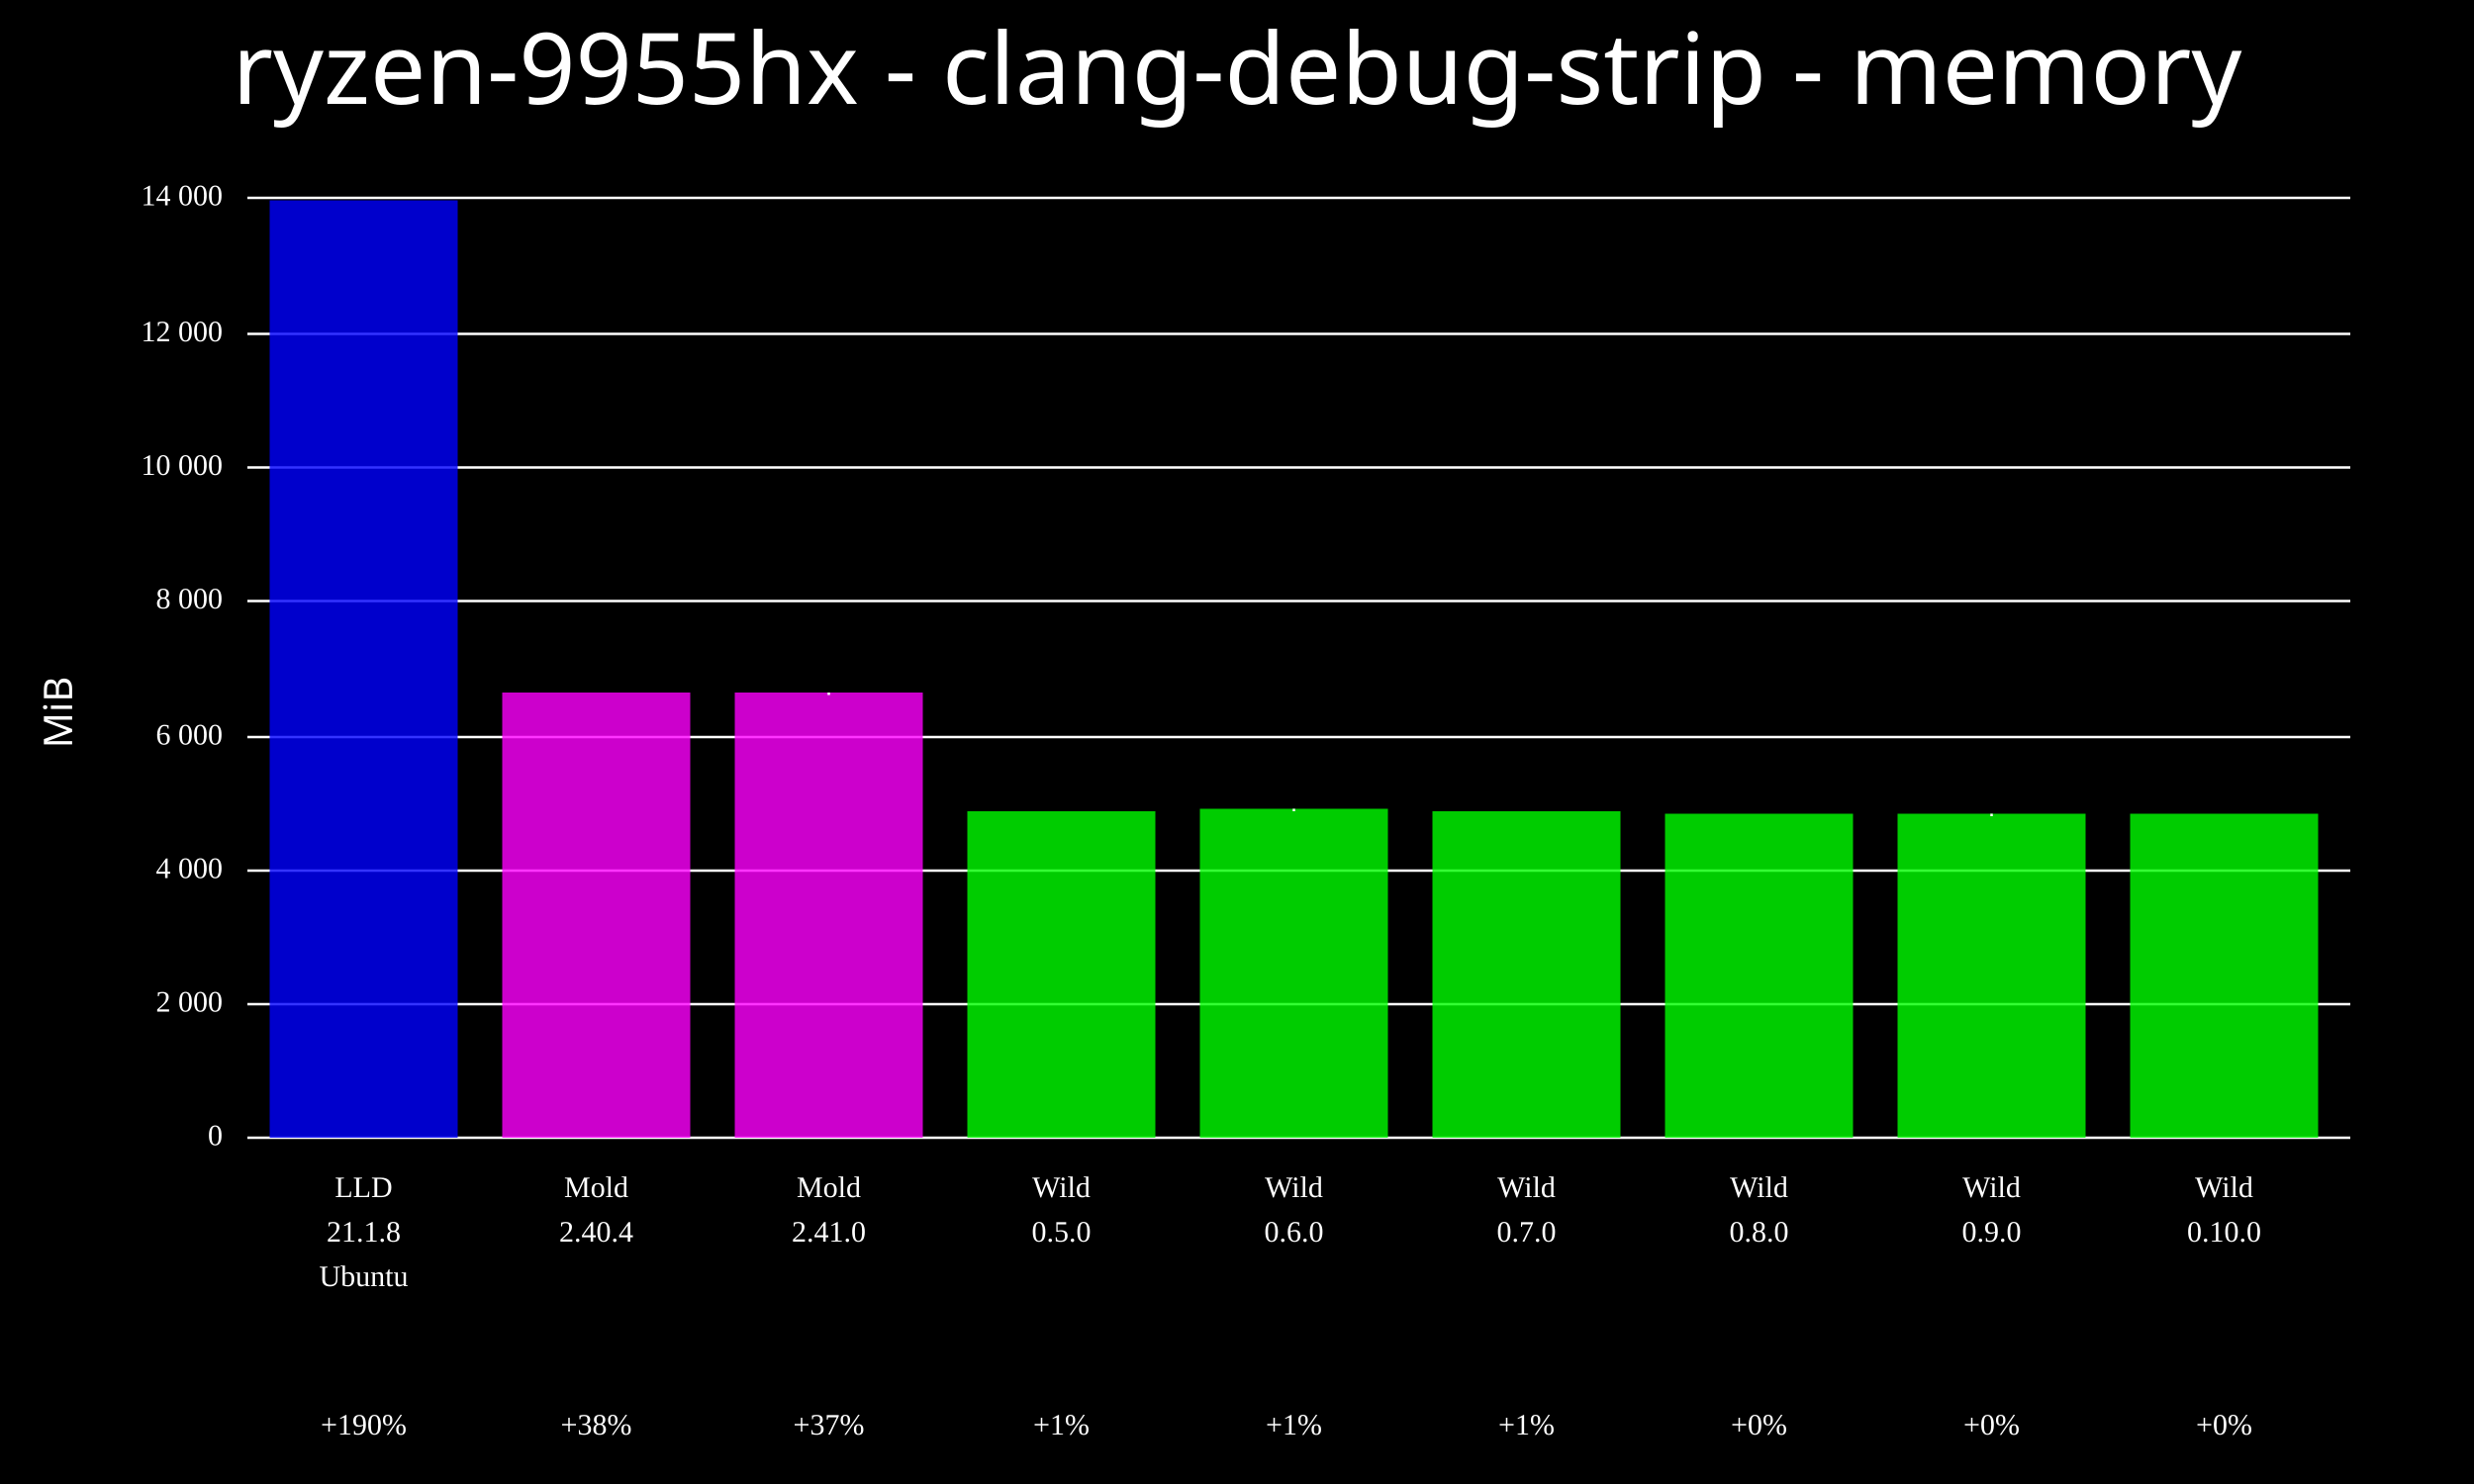
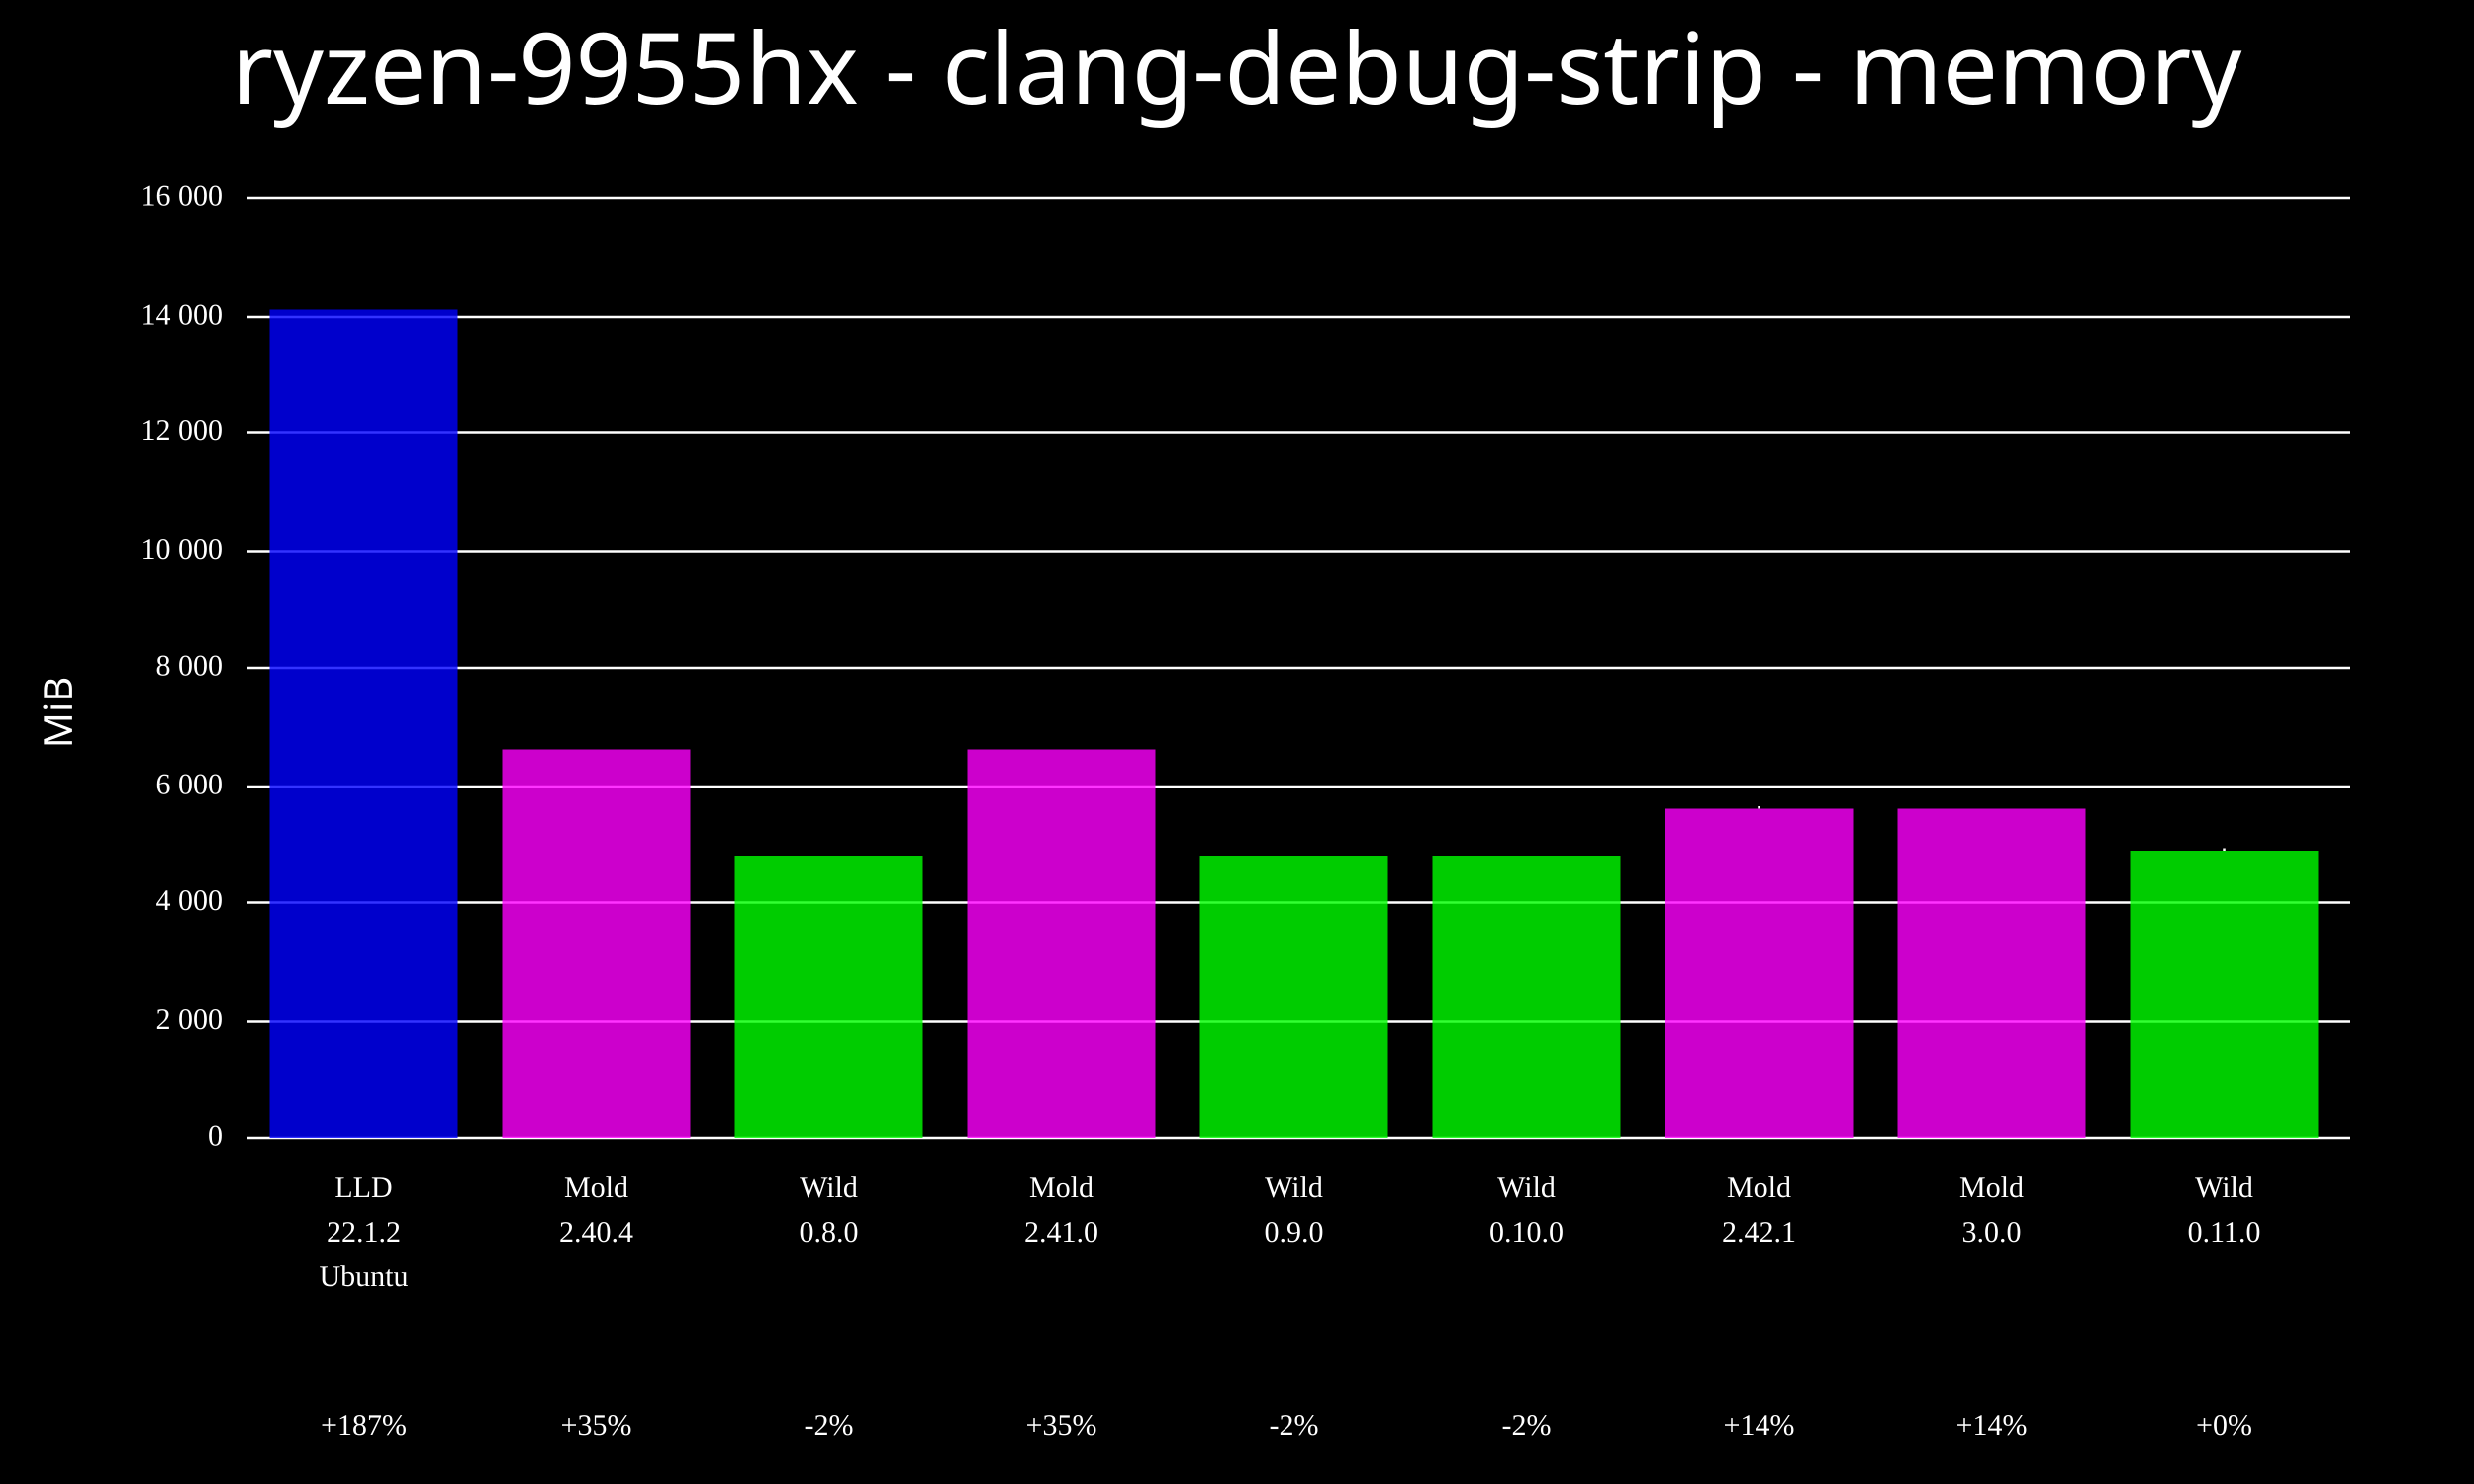
<svg xmlns="http://www.w3.org/2000/svg" width="1000" height="600" viewBox="0 0 1000 600">
  <rect x="0" y="0" width="1000" height="600" fill="#000000" />
  <text x="500" y="10" dy="0.8em" text-anchor="middle" font-family="sans-serif" font-size="40" fill="#FFFFFF">
ryzen-9955hx - clang-debug-strip - memory</text>
  <text x="5" y="300" dy="0.76em" text-anchor="middle" font-family="sans-serif" font-size="16" fill="#FFFFFF" transform="rotate(270, 5, 288)">MiB</text>
  <line x1="100" y1="460" x2="950" y2="460" stroke="#FFFFFF" />
  <text x="90" y="460" dy="0.5ex" text-anchor="end" fill="#FFFFFF">0</text>
-   <line x1="100" y1="406" x2="950" y2="406" stroke="#FFFFFF" />
-   <text x="90" y="406" dy="0.5ex" text-anchor="end" fill="#FFFFFF">2 000</text>
-   <line x1="100" y1="352" x2="950" y2="352" stroke="#FFFFFF" />
-   <text x="90" y="352" dy="0.5ex" text-anchor="end" fill="#FFFFFF">4 000</text>
-   <line x1="100" y1="298" x2="950" y2="298" stroke="#FFFFFF" />
-   <text x="90" y="298" dy="0.5ex" text-anchor="end" fill="#FFFFFF">6 000</text>
-   <line x1="100" y1="243" x2="950" y2="243" stroke="#FFFFFF" />
-   <text x="90" y="243" dy="0.5ex" text-anchor="end" fill="#FFFFFF">8 000</text>
-   <line x1="100" y1="189" x2="950" y2="189" stroke="#FFFFFF" />
-   <text x="90" y="189" dy="0.5ex" text-anchor="end" fill="#FFFFFF">10 000</text>
-   <line x1="100" y1="135" x2="950" y2="135" stroke="#FFFFFF" />
-   <text x="90" y="135" dy="0.5ex" text-anchor="end" fill="#FFFFFF">12 000</text>
+   <line x1="100" y1="413" x2="950" y2="413" stroke="#FFFFFF" />
+   <text x="90" y="413" dy="0.5ex" text-anchor="end" fill="#FFFFFF">2 000</text>
+   <line x1="100" y1="365" x2="950" y2="365" stroke="#FFFFFF" />
+   <text x="90" y="365" dy="0.5ex" text-anchor="end" fill="#FFFFFF">4 000</text>
+   <line x1="100" y1="318" x2="950" y2="318" stroke="#FFFFFF" />
+   <text x="90" y="318" dy="0.5ex" text-anchor="end" fill="#FFFFFF">6 000</text>
+   <line x1="100" y1="270" x2="950" y2="270" stroke="#FFFFFF" />
+   <text x="90" y="270" dy="0.5ex" text-anchor="end" fill="#FFFFFF">8 000</text>
+   <line x1="100" y1="223" x2="950" y2="223" stroke="#FFFFFF" />
+   <text x="90" y="223" dy="0.5ex" text-anchor="end" fill="#FFFFFF">10 000</text>
+   <line x1="100" y1="175" x2="950" y2="175" stroke="#FFFFFF" />
+   <text x="90" y="175" dy="0.5ex" text-anchor="end" fill="#FFFFFF">12 000</text>
+   <line x1="100" y1="128" x2="950" y2="128" stroke="#FFFFFF" />
+   <text x="90" y="128" dy="0.5ex" text-anchor="end" fill="#FFFFFF">14 000</text>
  <line x1="100" y1="80" x2="950" y2="80" stroke="#FFFFFF" />
-   <text x="90" y="80" dy="0.5ex" text-anchor="end" fill="#FFFFFF">14 000</text>
-   <rect fill="#0000FF" opacity="0.8" x="109" y="81" width="76" height="379" />
-   <line stroke="#FFFFFF" x1="147" y1="81" x2="147" y2="81" />
+   <text x="90" y="80" dy="0.5ex" text-anchor="end" fill="#FFFFFF">16 000</text>
+   <rect fill="#0000FF" opacity="0.8" x="109" y="125" width="76" height="335" />
+   <line stroke="#FFFFFF" x1="147" y1="125" x2="147" y2="125" />
  <text x="147" y="484" fill="#FFFFFF" text-anchor="middle">LLD</text>
-   <text x="147" y="502" fill="#FFFFFF" text-anchor="middle">21.1.8</text>
+   <text x="147" y="502" fill="#FFFFFF" text-anchor="middle">22.1.2</text>
  <text x="147" y="520" fill="#FFFFFF" text-anchor="middle">Ubuntu</text>
-   <text x="147" y="580" fill="#FFFFFF" text-anchor="middle">+190%</text>
-   <rect fill="#FF00FF" opacity="0.8" x="203" y="280" width="76" height="180" />
-   <line stroke="#FFFFFF" x1="241" y1="280" x2="241" y2="280" />
+   <text x="147" y="580" fill="#FFFFFF" text-anchor="middle">+187%</text>
+   <rect fill="#FF00FF" opacity="0.8" x="203" y="303" width="76" height="157" />
+   <line stroke="#FFFFFF" x1="241" y1="303" x2="241" y2="303" />
  <text x="241" y="484" fill="#FFFFFF" text-anchor="middle">Mold</text>
  <text x="241" y="502" fill="#FFFFFF" text-anchor="middle">2.40.4</text>
-   <text x="241" y="580" fill="#FFFFFF" text-anchor="middle">+38%</text>
-   <rect fill="#FF00FF" opacity="0.8" x="297" y="280" width="76" height="180" />
-   <line stroke="#FFFFFF" x1="335" y1="280" x2="335" y2="281" />
-   <text x="335" y="484" fill="#FFFFFF" text-anchor="middle">Mold</text>
-   <text x="335" y="502" fill="#FFFFFF" text-anchor="middle">2.41.0</text>
-   <text x="335" y="580" fill="#FFFFFF" text-anchor="middle">+37%</text>
-   <rect fill="#00FF00" opacity="0.8" x="391" y="328" width="76" height="132" />
-   <line stroke="#FFFFFF" x1="429" y1="328" x2="429" y2="328" />
-   <text x="429" y="484" fill="#FFFFFF" text-anchor="middle">Wild</text>
-   <text x="429" y="502" fill="#FFFFFF" text-anchor="middle">0.5.0</text>
-   <text x="429" y="580" fill="#FFFFFF" text-anchor="middle">+1%</text>
-   <rect fill="#00FF00" opacity="0.8" x="485" y="327" width="76" height="133" />
-   <line stroke="#FFFFFF" x1="523" y1="327" x2="523" y2="328" />
+   <text x="241" y="580" fill="#FFFFFF" text-anchor="middle">+35%</text>
+   <rect fill="#00FF00" opacity="0.8" x="297" y="346" width="76" height="114" />
+   <line stroke="#FFFFFF" x1="335" y1="346" x2="335" y2="346" />
+   <text x="335" y="484" fill="#FFFFFF" text-anchor="middle">Wild</text>
+   <text x="335" y="502" fill="#FFFFFF" text-anchor="middle">0.8.0</text>
+   <text x="335" y="580" fill="#FFFFFF" text-anchor="middle">-2%</text>
+   <rect fill="#FF00FF" opacity="0.8" x="391" y="303" width="76" height="157" />
+   <line stroke="#FFFFFF" x1="429" y1="303" x2="429" y2="303" />
+   <text x="429" y="484" fill="#FFFFFF" text-anchor="middle">Mold</text>
+   <text x="429" y="502" fill="#FFFFFF" text-anchor="middle">2.41.0</text>
+   <text x="429" y="580" fill="#FFFFFF" text-anchor="middle">+35%</text>
+   <rect fill="#00FF00" opacity="0.8" x="485" y="346" width="76" height="114" />
+   <line stroke="#FFFFFF" x1="523" y1="346" x2="523" y2="346" />
  <text x="523" y="484" fill="#FFFFFF" text-anchor="middle">Wild</text>
-   <text x="523" y="502" fill="#FFFFFF" text-anchor="middle">0.6.0</text>
-   <text x="523" y="580" fill="#FFFFFF" text-anchor="middle">+1%</text>
-   <rect fill="#00FF00" opacity="0.8" x="579" y="328" width="76" height="132" />
-   <line stroke="#FFFFFF" x1="617" y1="328" x2="617" y2="328" />
+   <text x="523" y="502" fill="#FFFFFF" text-anchor="middle">0.9.0</text>
+   <text x="523" y="580" fill="#FFFFFF" text-anchor="middle">-2%</text>
+   <rect fill="#00FF00" opacity="0.8" x="579" y="346" width="76" height="114" />
+   <line stroke="#FFFFFF" x1="617" y1="346" x2="617" y2="346" />
  <text x="617" y="484" fill="#FFFFFF" text-anchor="middle">Wild</text>
-   <text x="617" y="502" fill="#FFFFFF" text-anchor="middle">0.7.0</text>
-   <text x="617" y="580" fill="#FFFFFF" text-anchor="middle">+1%</text>
-   <rect fill="#00FF00" opacity="0.8" x="673" y="329" width="76" height="131" />
-   <line stroke="#FFFFFF" x1="711" y1="329" x2="711" y2="329" />
-   <text x="711" y="484" fill="#FFFFFF" text-anchor="middle">Wild</text>
-   <text x="711" y="502" fill="#FFFFFF" text-anchor="middle">0.8.0</text>
-   <text x="711" y="580" fill="#FFFFFF" text-anchor="middle">+0%</text>
-   <rect fill="#00FF00" opacity="0.8" x="767" y="329" width="76" height="131" />
-   <line stroke="#FFFFFF" x1="805" y1="329" x2="805" y2="330" />
-   <text x="805" y="484" fill="#FFFFFF" text-anchor="middle">Wild</text>
-   <text x="805" y="502" fill="#FFFFFF" text-anchor="middle">0.9.0</text>
-   <text x="805" y="580" fill="#FFFFFF" text-anchor="middle">+0%</text>
-   <rect fill="#00FF00" opacity="0.8" x="861" y="329" width="76" height="131" />
-   <line stroke="#FFFFFF" x1="899" y1="329" x2="899" y2="329" />
+   <text x="617" y="502" fill="#FFFFFF" text-anchor="middle">0.10.0</text>
+   <text x="617" y="580" fill="#FFFFFF" text-anchor="middle">-2%</text>
+   <rect fill="#FF00FF" opacity="0.8" x="673" y="327" width="76" height="133" />
+   <line stroke="#FFFFFF" x1="711" y1="326" x2="711" y2="327" />
+   <text x="711" y="484" fill="#FFFFFF" text-anchor="middle">Mold</text>
+   <text x="711" y="502" fill="#FFFFFF" text-anchor="middle">2.42.1</text>
+   <text x="711" y="580" fill="#FFFFFF" text-anchor="middle">+14%</text>
+   <rect fill="#FF00FF" opacity="0.8" x="767" y="327" width="76" height="133" />
+   <line stroke="#FFFFFF" x1="805" y1="327" x2="805" y2="327" />
+   <text x="805" y="484" fill="#FFFFFF" text-anchor="middle">Mold</text>
+   <text x="805" y="502" fill="#FFFFFF" text-anchor="middle">3.0.0</text>
+   <text x="805" y="580" fill="#FFFFFF" text-anchor="middle">+14%</text>
+   <rect fill="#00FF00" opacity="0.8" x="861" y="344" width="76" height="116" />
+   <line stroke="#FFFFFF" x1="899" y1="343" x2="899" y2="344" />
  <text x="899" y="484" fill="#FFFFFF" text-anchor="middle">Wild</text>
-   <text x="899" y="502" fill="#FFFFFF" text-anchor="middle">0.10.0</text>
+   <text x="899" y="502" fill="#FFFFFF" text-anchor="middle">0.11.0</text>
  <text x="899" y="580" fill="#FFFFFF" text-anchor="middle">+0%</text>
</svg>
